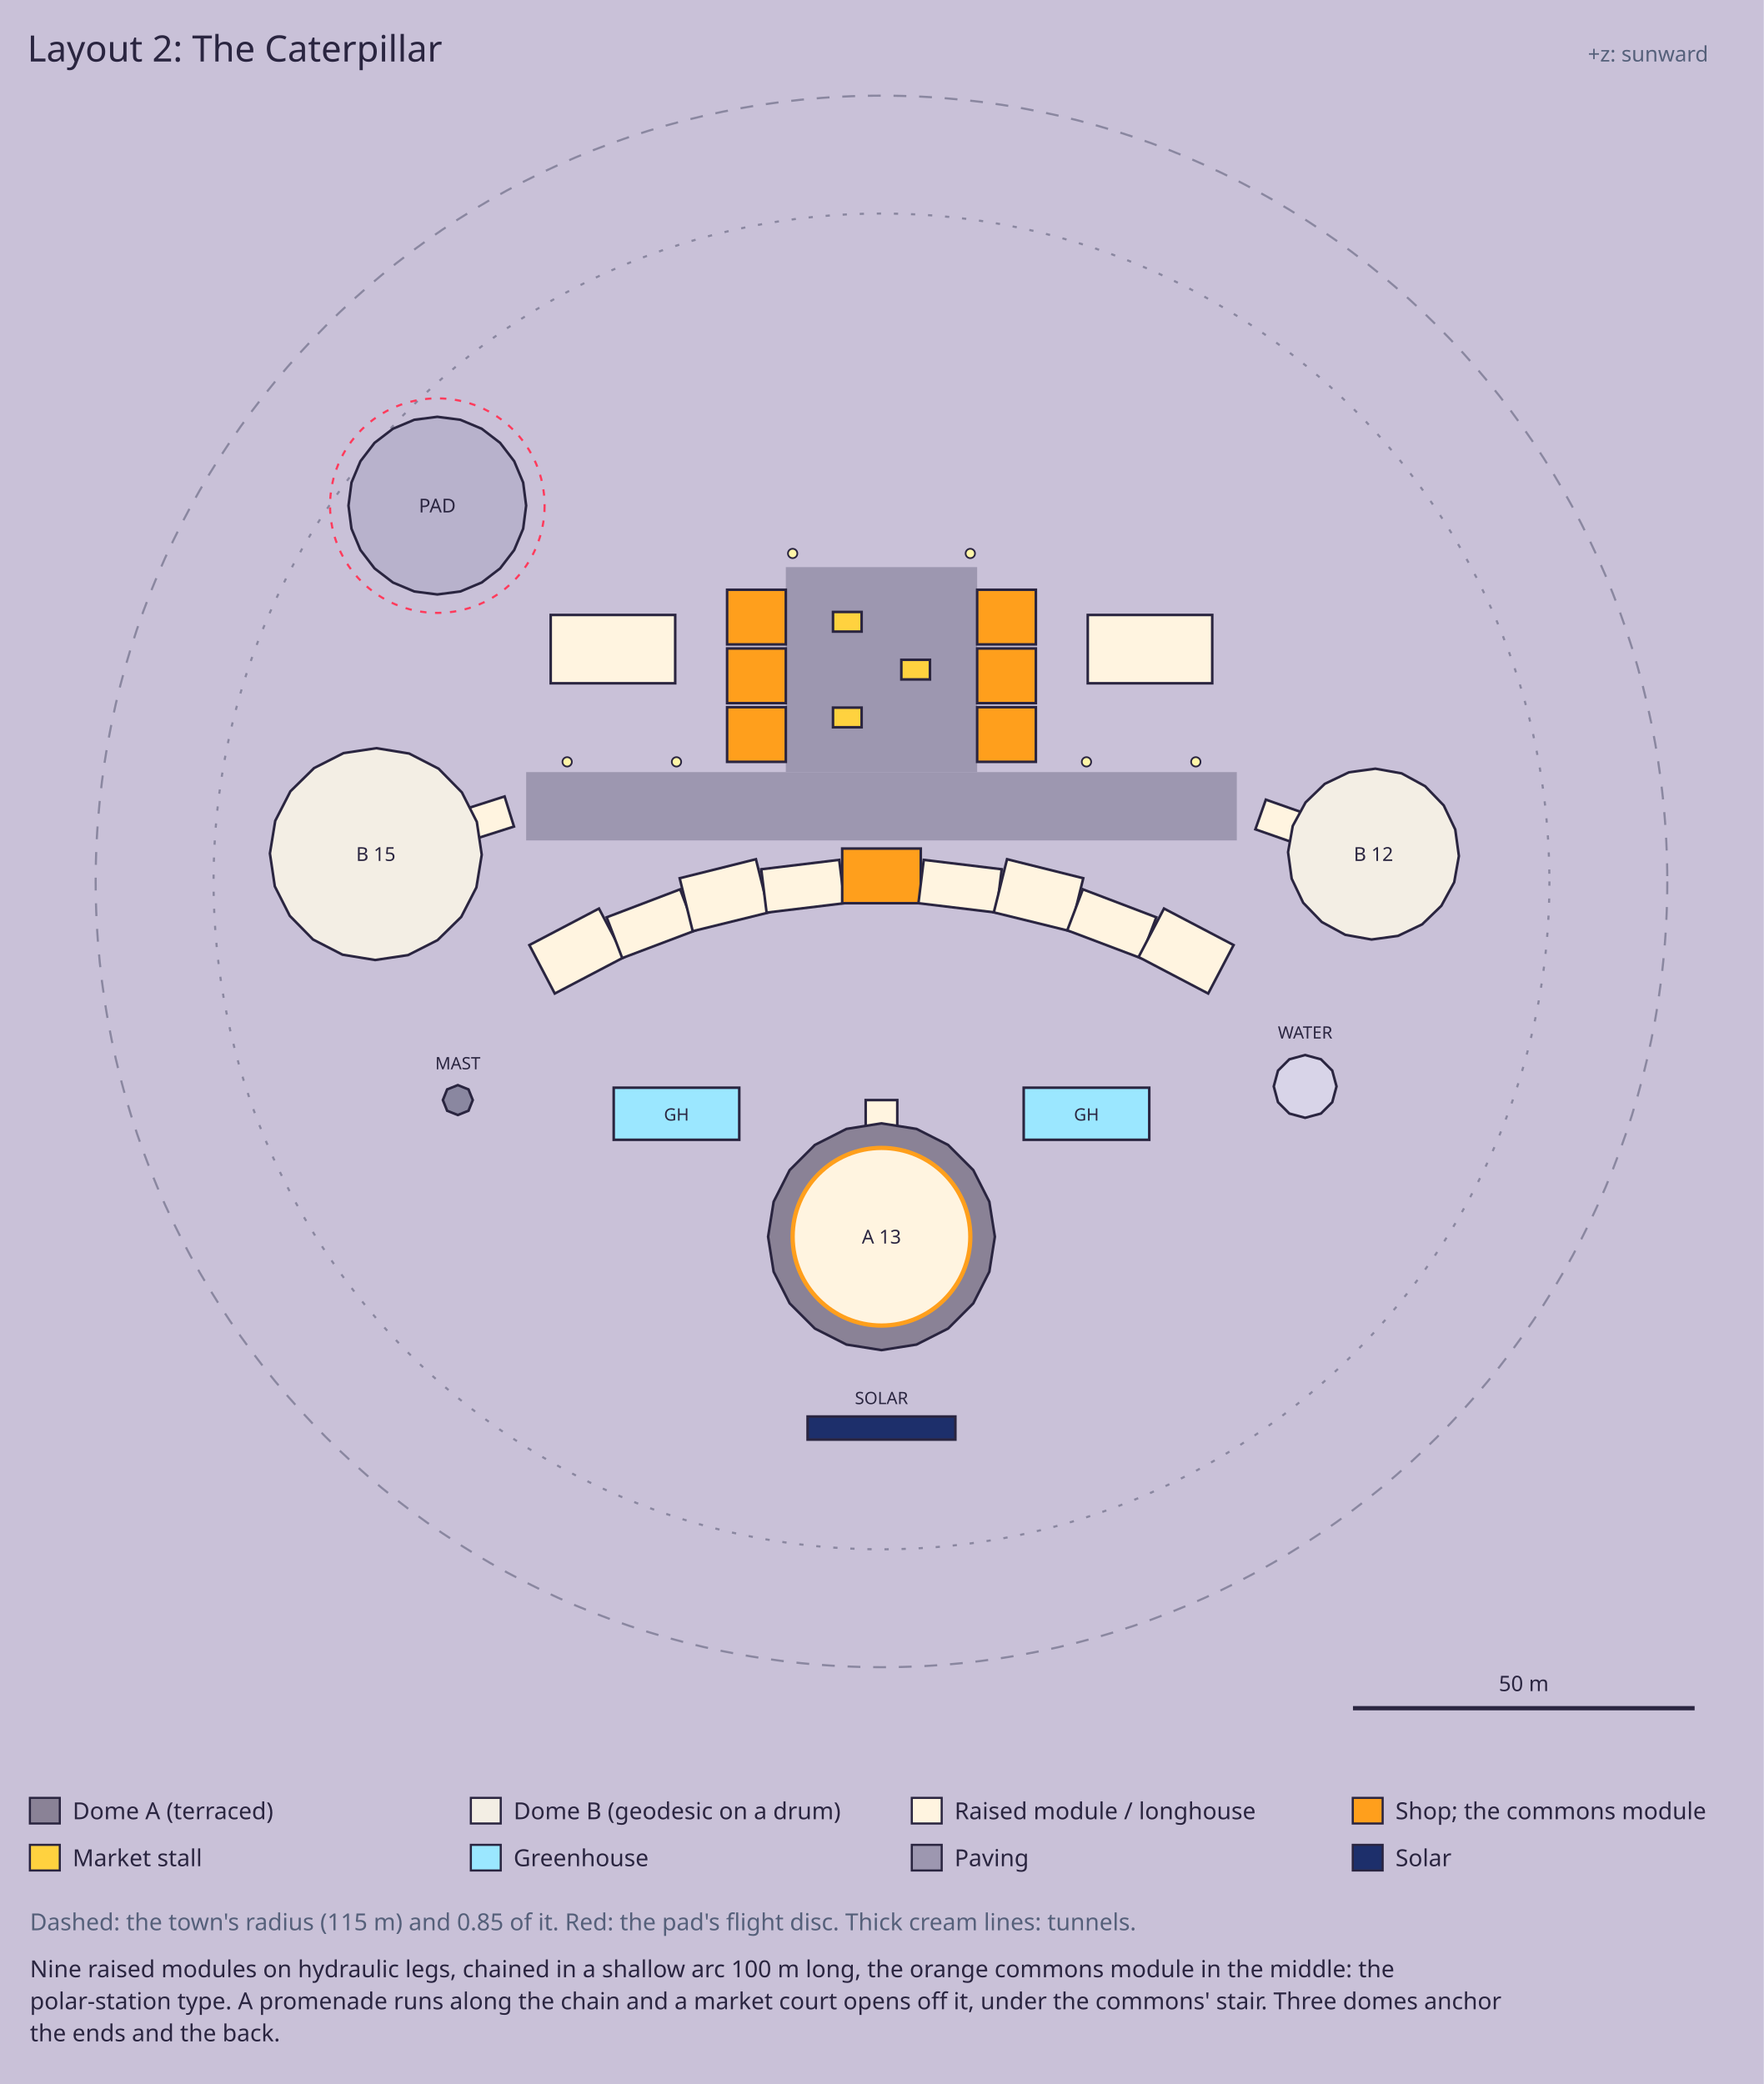
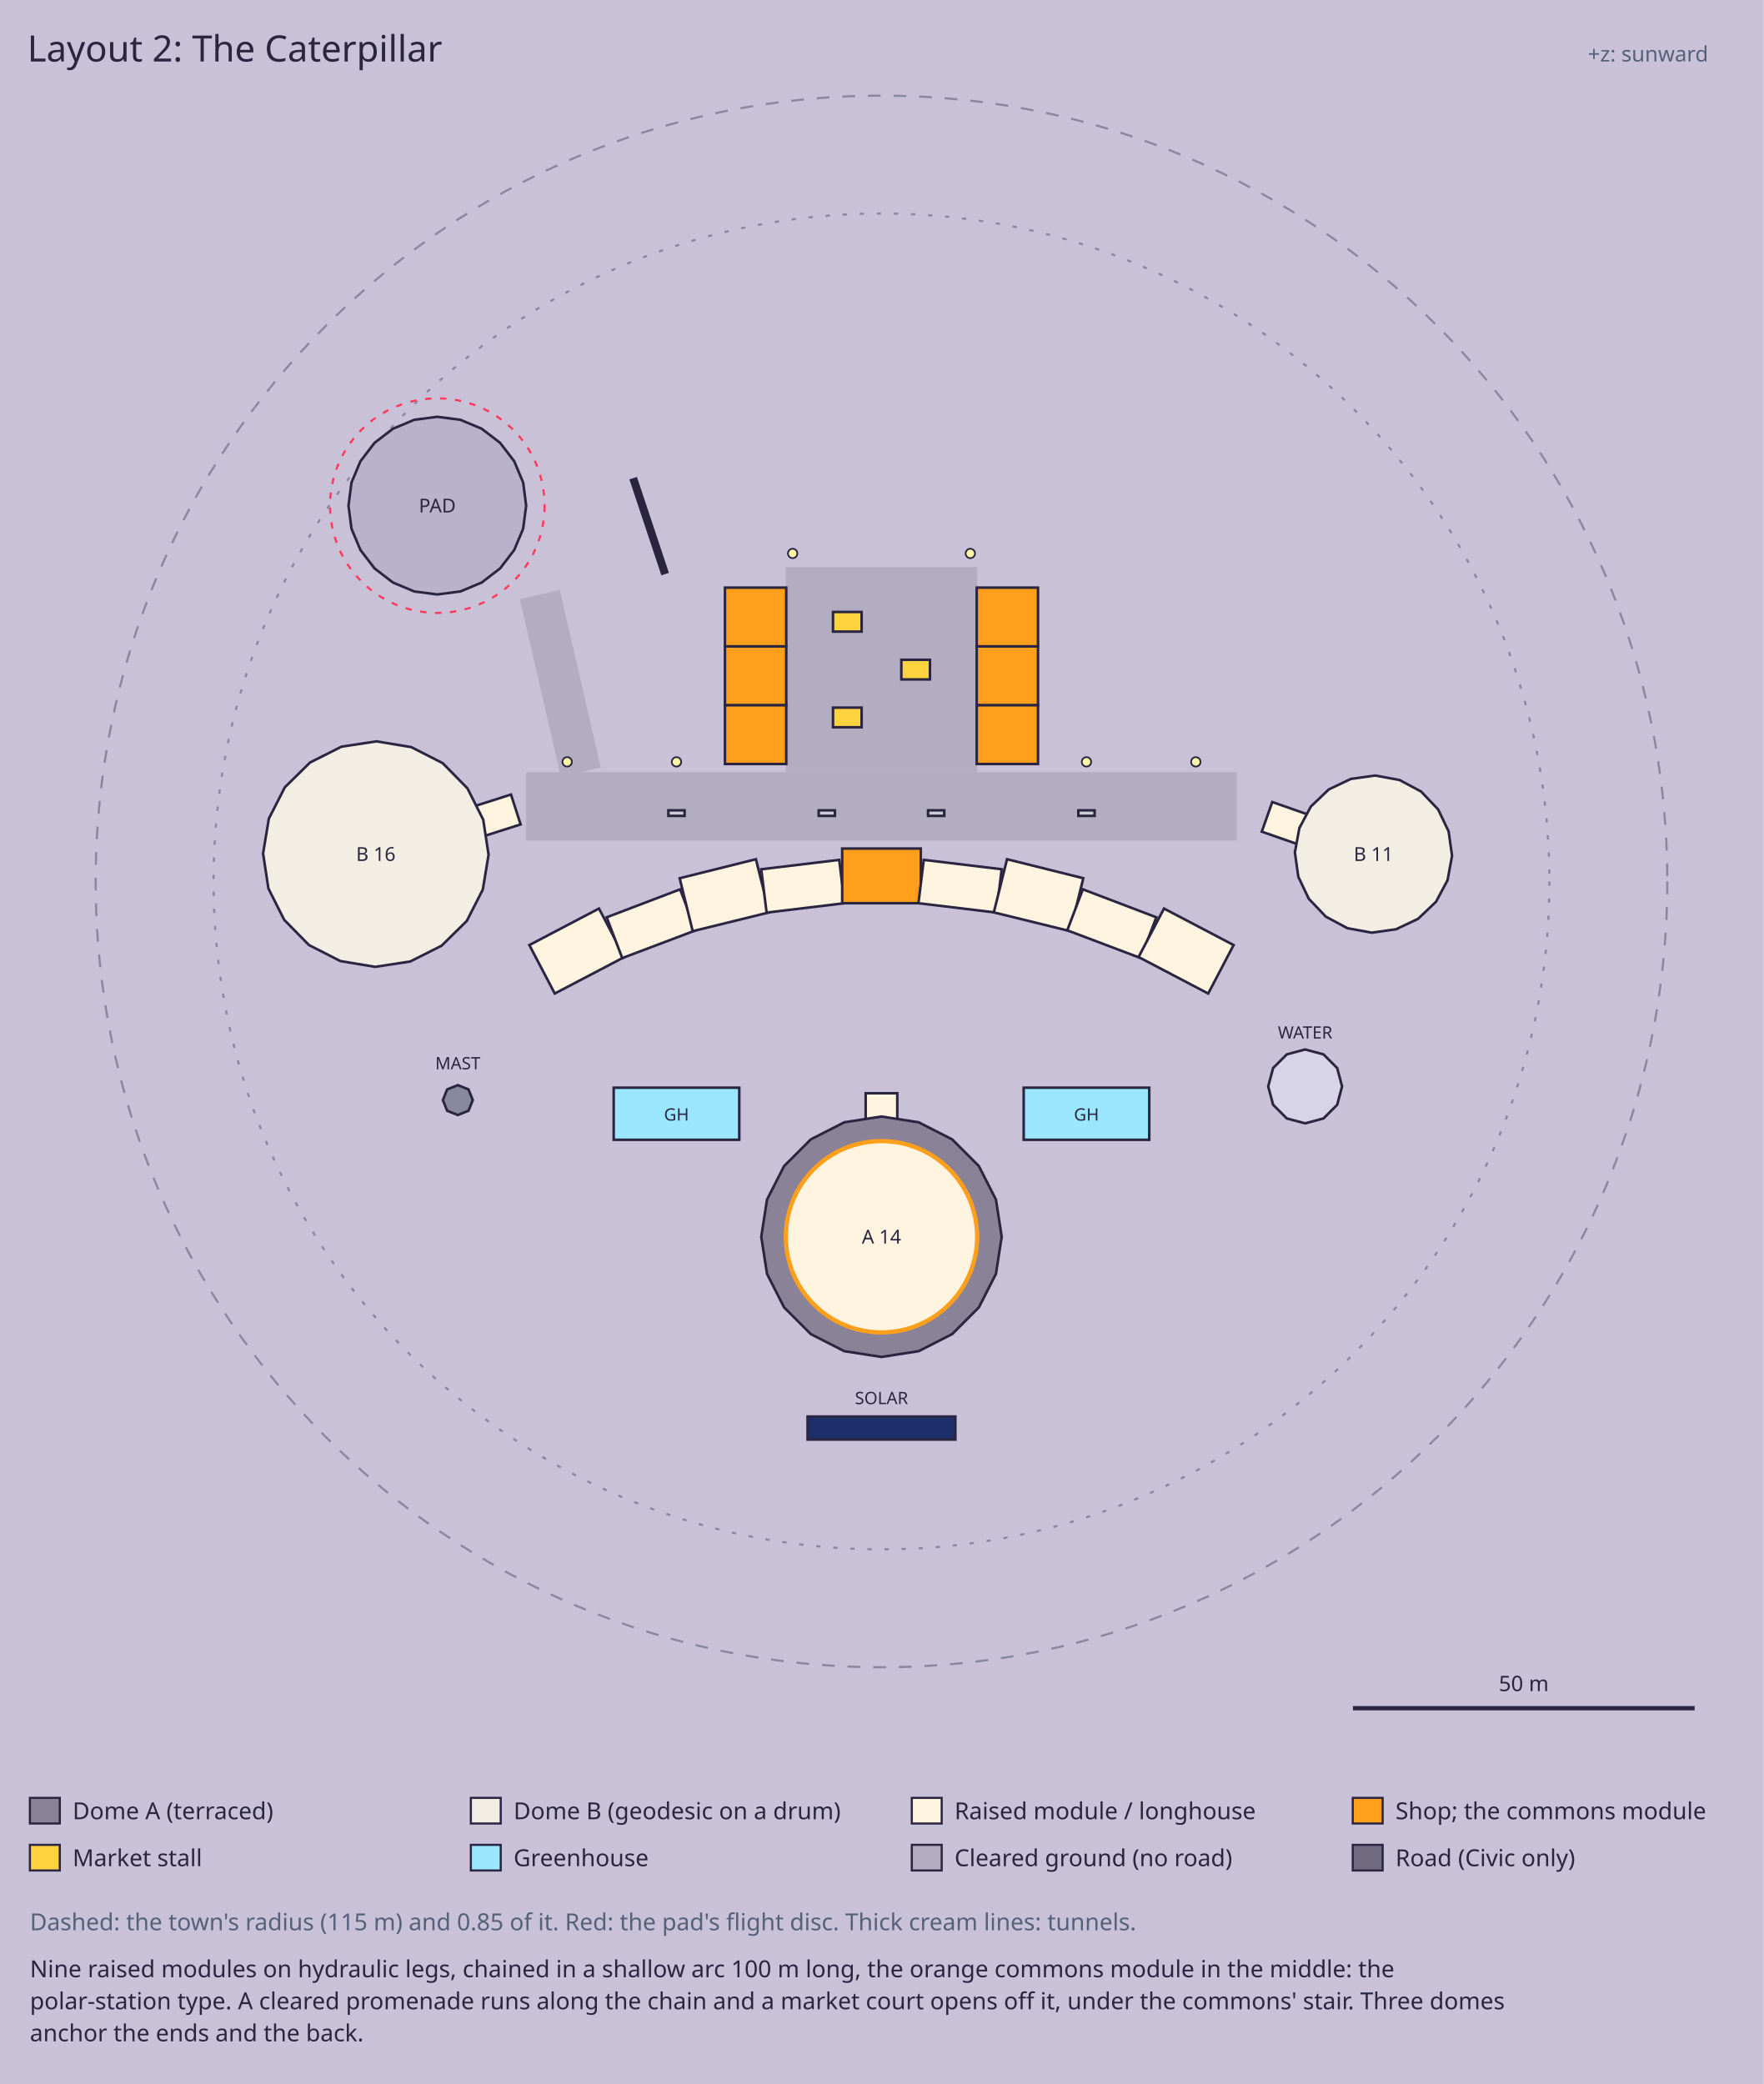
<svg xmlns="http://www.w3.org/2000/svg" viewBox="0 0 826 976" width="826" height="976">
  <rect width="826" height="976" fill="#c9c1d8" />
  <circle cx="412.8" cy="412.8" r="368" fill="none" stroke="#8a87a0" stroke-dasharray="6 6" />
  <circle cx="412.8" cy="412.8" r="312.8" fill="none" stroke="#8a87a0" stroke-dasharray="2 6" />
-   <polygon points="246.4,393.6 579.2,393.6 579.2,361.6 246.4,361.6" fill="#9d97b0" stroke="none" stroke-width="1.2" />
-   <polygon points="368,361.6 457.6,361.6 457.6,265.6 368,265.6" fill="#9d97b0" stroke="none" stroke-width="1.2" />
+   <polygon points="246.4,393.6 579.2,393.6 579.2,361.6 246.4,361.6" fill="#b3adc2" stroke="none" stroke-width="1.2" />
+   <polygon points="368,361.6 457.6,361.6 457.6,265.6 368,265.6" fill="#b3adc2" stroke="none" stroke-width="1.2" />
+   <line x1="252.8" y1="278.4" x2="272" y2="361.6" stroke="#b3adc2" stroke-width="19.2" />
  <circle cx="204.8" cy="236.8" r="50.24" fill="none" stroke="#ff3b5c" stroke-dasharray="3 4" />
  <polygon points="259.8,465.3 292.4,448.2 280.5,425.5 247.9,442.6" fill="#fff4e0" stroke="#2a2540" stroke-width="1.2" />
  <polygon points="291.4,448.7 325.8,435.7 318.5,416.5 284.1,429.6" fill="#fff4e0" stroke="#2a2540" stroke-width="1.2" />
  <polygon points="324.4,436.1 360.2,427.3 354,402.4 318.3,411.3" fill="#fff4e0" stroke="#2a2540" stroke-width="1.2" />
  <polygon points="359,427.4 395.5,423 393,402.7 356.5,407.1" fill="#fff4e0" stroke="#2a2540" stroke-width="1.2" />
  <polygon points="394.4,423 431.2,423 431.2,397.4 394.4,397.4" fill="#ff9f1c" stroke="#2a2540" stroke-width="1.2" />
  <polygon points="430.1,423 466.6,427.4 469.1,407.1 432.6,402.7" fill="#fff4e0" stroke="#2a2540" stroke-width="1.2" />
  <polygon points="465.4,427.3 501.2,436.1 507.3,411.3 471.6,402.4" fill="#fff4e0" stroke="#2a2540" stroke-width="1.2" />
  <polygon points="499.8,435.7 534.2,448.7 541.5,429.6 507.1,416.5" fill="#fff4e0" stroke="#2a2540" stroke-width="1.2" />
  <polygon points="533.2,448.2 565.8,465.3 577.7,442.6 545.1,425.5" fill="#fff4e0" stroke="#2a2540" stroke-width="1.2" />
-   <polygon points="340.5,331.2 340.5,356.8 368,356.8 368,331.2" fill="#ff9f1c" stroke="#2a2540" stroke-width="1.2" />
-   <polygon points="485.1,356.8 485.1,331.2 457.6,331.2 457.6,356.8" fill="#ff9f1c" stroke="#2a2540" stroke-width="1.2" />
-   <polygon points="340.5,303.7 340.5,329.3 368,329.3 368,303.7" fill="#ff9f1c" stroke="#2a2540" stroke-width="1.2" />
-   <polygon points="485.1,329.3 485.1,303.7 457.6,303.7 457.6,329.3" fill="#ff9f1c" stroke="#2a2540" stroke-width="1.2" />
-   <polygon points="340.5,276.2 340.5,301.8 368,301.8 368,276.2" fill="#ff9f1c" stroke="#2a2540" stroke-width="1.2" />
-   <polygon points="485.1,301.8 485.1,276.2 457.6,276.2 457.6,301.8" fill="#ff9f1c" stroke="#2a2540" stroke-width="1.2" />
+   <polygon points="339.5,330.2 339.5,357.8 368.2,357.8 368.2,330.2" fill="#ff9f1c" stroke="#2a2540" stroke-width="1.2" />
+   <polygon points="486.1,357.8 486.1,330.2 457.4,330.2 457.4,357.8" fill="#ff9f1c" stroke="#2a2540" stroke-width="1.2" />
+   <polygon points="339.5,302.7 339.5,330.2 368.2,330.2 368.2,302.7" fill="#ff9f1c" stroke="#2a2540" stroke-width="1.2" />
+   <polygon points="486.1,330.2 486.1,302.7 457.4,302.7 457.4,330.2" fill="#ff9f1c" stroke="#2a2540" stroke-width="1.2" />
+   <polygon points="339.5,275.2 339.5,302.7 368.2,302.7 368.2,275.2" fill="#ff9f1c" stroke="#2a2540" stroke-width="1.2" />
+   <polygon points="486.1,302.7 486.1,275.2 457.4,275.2 457.4,302.7" fill="#ff9f1c" stroke="#2a2540" stroke-width="1.2" />
  <polygon points="390.1,340.6 403.5,340.6 403.5,331.4 390.1,331.4" fill="#ffd23f" stroke="#2a2540" stroke-width="1.2" />
  <polygon points="422.1,318.2 435.5,318.2 435.5,309 422.1,309" fill="#ffd23f" stroke="#2a2540" stroke-width="1.2" />
  <polygon points="390.1,295.8 403.5,295.8 403.5,286.6 390.1,286.6" fill="#ffd23f" stroke="#2a2540" stroke-width="1.2" />
-   <polygon points="173.8,393 178.2,407 240.7,387.1 236.3,373" fill="#fff4e0" stroke="#2a2540" stroke-width="1.2" />
-   <polygon points="191.1,447.3 204.9,440.3 216,429.4 223.1,415.6 225.6,400.3 223.3,384.9 216.3,371.1 205.4,360 191.6,352.9 176.3,350.4 160.9,352.7 147.1,359.7 136,370.6 128.9,384.4 126.4,399.7 128.7,415.1 135.7,428.9 146.6,440 160.4,447.1 175.7,449.6" fill="#f3eee4" stroke="#2a2540" stroke-width="1.2" />
-   <text x="176" y="403.2" font-size="9" fill="#2a2540" text-anchor="middle" font-family="Verdana, sans-serif">B 15</text>
-   <polygon points="640.8,406.9 645.6,393.1 592.8,374.5 587.9,388.4" fill="#fff4e0" stroke="#2a2540" stroke-width="1.2" />
-   <polygon points="656.4,362.2 644.1,360 631.7,361.7 620.4,367.1 611.4,375.8 605.4,386.8 603.2,399.1 604.9,411.5 610.3,422.8 619,431.8 630,437.8 642.3,440 654.7,438.3 666,432.9 675,424.2 681,413.2 683.2,400.9 681.5,388.5 676.1,377.2 667.4,368.2" fill="#f3eee4" stroke="#2a2540" stroke-width="1.2" />
-   <text x="643.2" y="403.2" font-size="9" fill="#2a2540" text-anchor="middle" font-family="Verdana, sans-serif">B 12</text>
-   <polygon points="405.4,579.2 420.2,579.2 420.2,515.2 405.4,515.2" fill="#fff4e0" stroke="#2a2540" stroke-width="1.2" />
-   <polygon points="465.9,579.2 463.3,562.8 455.8,548 444,536.2 429.2,528.7 412.8,526.1 396.4,528.7 381.6,536.2 369.8,548 362.3,562.8 359.7,579.2 362.3,595.6 369.8,610.4 381.6,622.2 396.4,629.7 412.8,632.3 429.2,629.7 444,622.2 455.8,610.4 463.3,595.6" fill="#8a8296" stroke="#2a2540" stroke-width="1.2" />
-   <circle cx="412.8" cy="579.2" r="41.6" fill="#fff4e0" stroke="#ff9f1c" stroke-width="2" />
-   <text x="412.8" y="582.4" font-size="9" fill="#2a2540" text-anchor="middle" font-family="Verdana, sans-serif">A 13</text>
-   <polygon points="257.9,288 257.9,320 316.2,320 316.2,288" fill="#fff4e0" stroke="#2a2540" stroke-width="1.2" />
-   <polygon points="567.7,320 567.7,288 509.4,288 509.4,320" fill="#fff4e0" stroke="#2a2540" stroke-width="1.2" />
+   <polygon points="383.4,382.1 391,382.1 391,379.5 383.4,379.5" fill="#c9ced8" stroke="#2a2540" stroke-width="1.2" />
+   <polygon points="434.6,382.1 442.2,382.1 442.2,379.5 434.6,379.5" fill="#c9ced8" stroke="#2a2540" stroke-width="1.2" />
+   <polygon points="313,382.1 320.6,382.1 320.6,379.5 313,379.5" fill="#c9ced8" stroke="#2a2540" stroke-width="1.2" />
+   <polygon points="505,382.1 512.6,382.1 512.6,379.5 505,379.5" fill="#c9ced8" stroke="#2a2540" stroke-width="1.2" />
+   <polygon points="173.8,393 178.2,407 243.8,386.1 239.3,372.1" fill="#fff4e0" stroke="#2a2540" stroke-width="1.2" />
+   <polygon points="192.1,450.3 206.8,442.9 218.6,431.3 226.1,416.6 228.8,400.3 226.3,383.9 218.9,369.2 207.3,357.4 192.6,349.9 176.3,347.2 159.9,349.7 145.2,357.1 133.4,368.7 125.9,383.4 123.2,399.7 125.7,416.1 133.1,430.8 144.7,442.6 159.4,450.1 175.7,452.8" fill="#f3eee4" stroke="#2a2540" stroke-width="1.2" />
+   <text x="176" y="403.2" font-size="9" fill="#2a2540" text-anchor="middle" font-family="Verdana, sans-serif">B 16</text>
+   <polygon points="640.8,406.9 645.6,393.1 595.8,375.6 590.9,389.5" fill="#fff4e0" stroke="#2a2540" stroke-width="1.2" />
+   <polygon points="655.4,365.3 644,363.2 632.6,364.8 622.3,369.7 613.9,377.7 608.5,387.8 606.4,399.2 608,410.6 612.9,420.9 620.9,429.3 631,434.7 642.4,436.8 653.8,435.2 664.1,430.3 672.5,422.3 677.9,412.2 680,400.8 678.4,389.4 673.5,379.1 665.5,370.7" fill="#f3eee4" stroke="#2a2540" stroke-width="1.2" />
+   <text x="643.2" y="403.2" font-size="9" fill="#2a2540" text-anchor="middle" font-family="Verdana, sans-serif">B 11</text>
+   <polygon points="405.4,579.2 420.2,579.2 420.2,512 405.4,512" fill="#fff4e0" stroke="#2a2540" stroke-width="1.2" />
+   <polygon points="469.1,579.2 466.4,561.8 458.4,546.1 445.9,533.6 430.2,525.6 412.8,522.9 395.4,525.6 379.7,533.6 367.2,546.1 359.2,561.8 356.5,579.2 359.2,596.6 367.2,612.3 379.7,624.8 395.4,632.8 412.8,635.5 430.2,632.8 445.9,624.8 458.4,612.3 466.4,596.6" fill="#8a8296" stroke="#2a2540" stroke-width="1.2" />
+   <circle cx="412.8" cy="579.2" r="44.8" fill="#fff4e0" stroke="#ff9f1c" stroke-width="2" />
+   <text x="412.8" y="582.4" font-size="9" fill="#2a2540" text-anchor="middle" font-family="Verdana, sans-serif">A 14</text>
+   <polygon points="NaN,NaN NaN,NaN NaN,NaN NaN,NaN" fill="#fff4e0" stroke="#2a2540" stroke-width="1.2" />
+   <polygon points="NaN,NaN NaN,NaN NaN,NaN NaN,NaN" fill="#fff4e0" stroke="#2a2540" stroke-width="1.2" />
  <polygon points="287.4,509.4 287.4,533.8 346.2,533.8 346.2,509.4" fill="#9be7ff" stroke="#2a2540" stroke-width="1.2" />
  <text x="316.8" y="524.8" font-size="8" fill="#2a2540" text-anchor="middle" font-family="Verdana, sans-serif">GH</text>
  <polygon points="479.4,509.4 479.4,533.8 538.2,533.8 538.2,509.4" fill="#9be7ff" stroke="#2a2540" stroke-width="1.2" />
  <text x="508.8" y="524.8" font-size="8" fill="#2a2540" text-anchor="middle" font-family="Verdana, sans-serif">GH</text>
-   <polygon points="625.9,508.8 623.9,501.4 618.6,496.1 611.2,494.1 603.8,496.1 598.5,501.4 596.5,508.8 598.5,516.2 603.8,521.5 611.2,523.5 618.6,521.5 623.9,516.2" fill="#d8d4e8" stroke="#2a2540" stroke-width="1.2" />
+   <polygon points="628.5,508.8 626.2,500.2 619.8,493.8 611.2,491.5 602.6,493.8 596.2,500.2 593.9,508.8 596.2,517.4 602.6,523.8 611.2,526.1 619.8,523.8 626.2,517.4" fill="#d8d4e8" stroke="#2a2540" stroke-width="1.2" />
  <text x="611.2" y="486.4" font-size="8" fill="#2a2540" text-anchor="middle" font-family="Verdana, sans-serif">WATER</text>
  <polygon points="221.4,515.2 219.4,510.2 214.4,508.2 209.4,510.2 207.4,515.2 209.4,520.2 214.4,522.2 219.4,520.2" fill="#8a87a0" stroke="#2a2540" stroke-width="1.2" />
  <text x="214.4" y="500.8" font-size="8" fill="#2a2540" text-anchor="middle" font-family="Verdana, sans-serif">MAST</text>
  <polygon points="378.2,674.2 447.4,674.2 447.4,663.4 378.2,663.4" fill="#1d2f6b" stroke="#2a2540" stroke-width="1.2" />
  <text x="412.8" y="657.6" font-size="8" fill="#2a2540" text-anchor="middle" font-family="Verdana, sans-serif">SOLAR</text>
+   <polygon points="312.5,267.9 297.9,224.1 295.5,224.9 310.1,268.7" fill="#2a2540" stroke="#2a2540" stroke-width="1.2" />
  <circle cx="265.6" cy="356.8" r="2.2" fill="#fff6a8" stroke="#2a2540" stroke-width="0.8" />
  <circle cx="316.8" cy="356.8" r="2.2" fill="#fff6a8" stroke="#2a2540" stroke-width="0.8" />
  <circle cx="508.8" cy="356.8" r="2.2" fill="#fff6a8" stroke="#2a2540" stroke-width="0.8" />
  <circle cx="560" cy="356.8" r="2.2" fill="#fff6a8" stroke="#2a2540" stroke-width="0.8" />
  <circle cx="371.2" cy="259.2" r="2.2" fill="#fff6a8" stroke="#2a2540" stroke-width="0.8" />
  <circle cx="454.4" cy="259.2" r="2.2" fill="#fff6a8" stroke="#2a2540" stroke-width="0.8" />
  <polygon points="246.4,236.8 245,226 240.8,216 234.2,207.4 225.6,200.8 215.6,196.6 204.8,195.2 194,196.6 184,200.8 175.4,207.4 168.8,216 164.6,226 163.2,236.8 164.6,247.6 168.8,257.6 175.4,266.2 184,272.8 194,277 204.8,278.4 215.6,277 225.6,272.8 234.2,266.2 240.8,257.6 245,247.6" fill="#b8b2cc" stroke="#2a2540" stroke-width="1.2" />
  <text x="204.8" y="240" font-size="9" fill="#2a2540" text-anchor="middle" font-family="Verdana, sans-serif">PAD</text>
  <text x="12.8" y="28.8" font-size="17" fill="#2a2540" text-anchor="start" font-family="Verdana, sans-serif">Layout 2: The Caterpillar</text>
  <line x1="633.6" y1="800" x2="793.6" y2="800" stroke="#2a2540" stroke-width="2" />
  <text x="713.6" y="792" font-size="10" fill="#2a2540" text-anchor="middle" font-family="Verdana, sans-serif">50 m</text>
  <text x="800" y="28.8" font-size="10" fill="#55607a" text-anchor="end" font-family="Verdana, sans-serif">+z: sunward</text>
  <rect x="14" y="842" width="14" height="12" fill="#8a8296" stroke="#2a2540" />
  <text x="34" y="852" font-size="11" fill="#2a2540" font-family="Verdana, sans-serif">Dome A (terraced)</text>
  <rect x="220.5" y="842" width="14" height="12" fill="#f3eee4" stroke="#2a2540" />
  <text x="240.5" y="852" font-size="11" fill="#2a2540" font-family="Verdana, sans-serif">Dome B (geodesic on a drum)</text>
  <rect x="427" y="842" width="14" height="12" fill="#fff4e0" stroke="#2a2540" />
  <text x="447" y="852" font-size="11" fill="#2a2540" font-family="Verdana, sans-serif">Raised module / longhouse</text>
  <rect x="633.5" y="842" width="14" height="12" fill="#ff9f1c" stroke="#2a2540" />
  <text x="653.5" y="852" font-size="11" fill="#2a2540" font-family="Verdana, sans-serif">Shop; the commons module</text>
  <rect x="14" y="864" width="14" height="12" fill="#ffd23f" stroke="#2a2540" />
  <text x="34" y="874" font-size="11" fill="#2a2540" font-family="Verdana, sans-serif">Market stall</text>
  <rect x="220.5" y="864" width="14" height="12" fill="#9be7ff" stroke="#2a2540" />
  <text x="240.5" y="874" font-size="11" fill="#2a2540" font-family="Verdana, sans-serif">Greenhouse</text>
-   <rect x="427" y="864" width="14" height="12" fill="#9d97b0" stroke="#2a2540" />
-   <text x="447" y="874" font-size="11" fill="#2a2540" font-family="Verdana, sans-serif">Paving</text>
-   <rect x="633.5" y="864" width="14" height="12" fill="#1d2f6b" stroke="#2a2540" />
-   <text x="653.5" y="874" font-size="11" fill="#2a2540" font-family="Verdana, sans-serif">Solar</text>
+   <rect x="427" y="864" width="14" height="12" fill="#b3adc2" stroke="#2a2540" />
+   <text x="447" y="874" font-size="11" fill="#2a2540" font-family="Verdana, sans-serif">Cleared ground (no road)</text>
+   <rect x="633.5" y="864" width="14" height="12" fill="#6f6a80" stroke="#2a2540" />
+   <text x="653.5" y="874" font-size="11" fill="#2a2540" font-family="Verdana, sans-serif">Road (Civic only)</text>
  <text x="14" y="904" font-size="11" fill="#55607a" font-family="Verdana, sans-serif">Dashed: the town's radius (115 m) and 0.85 of it. Red: the pad's flight disc. Thick cream lines: tunnels.</text>
  <text x="14" y="926" font-size="11" fill="#2a2540" font-family="Verdana, sans-serif">Nine raised modules on hydraulic legs, chained in a shallow arc 100 m long, the orange commons module in the middle: the</text>
-   <text x="14" y="941" font-size="11" fill="#2a2540" font-family="Verdana, sans-serif">polar-station type. A promenade runs along the chain and a market court opens off it, under the commons' stair. Three domes anchor</text>
-   <text x="14" y="956" font-size="11" fill="#2a2540" font-family="Verdana, sans-serif">the ends and the back.</text>
+   <text x="14" y="941" font-size="11" fill="#2a2540" font-family="Verdana, sans-serif">polar-station type. A cleared promenade runs along the chain and a market court opens off it, under the commons' stair. Three domes</text>
+   <text x="14" y="956" font-size="11" fill="#2a2540" font-family="Verdana, sans-serif">anchor the ends and the back.</text>
</svg>
